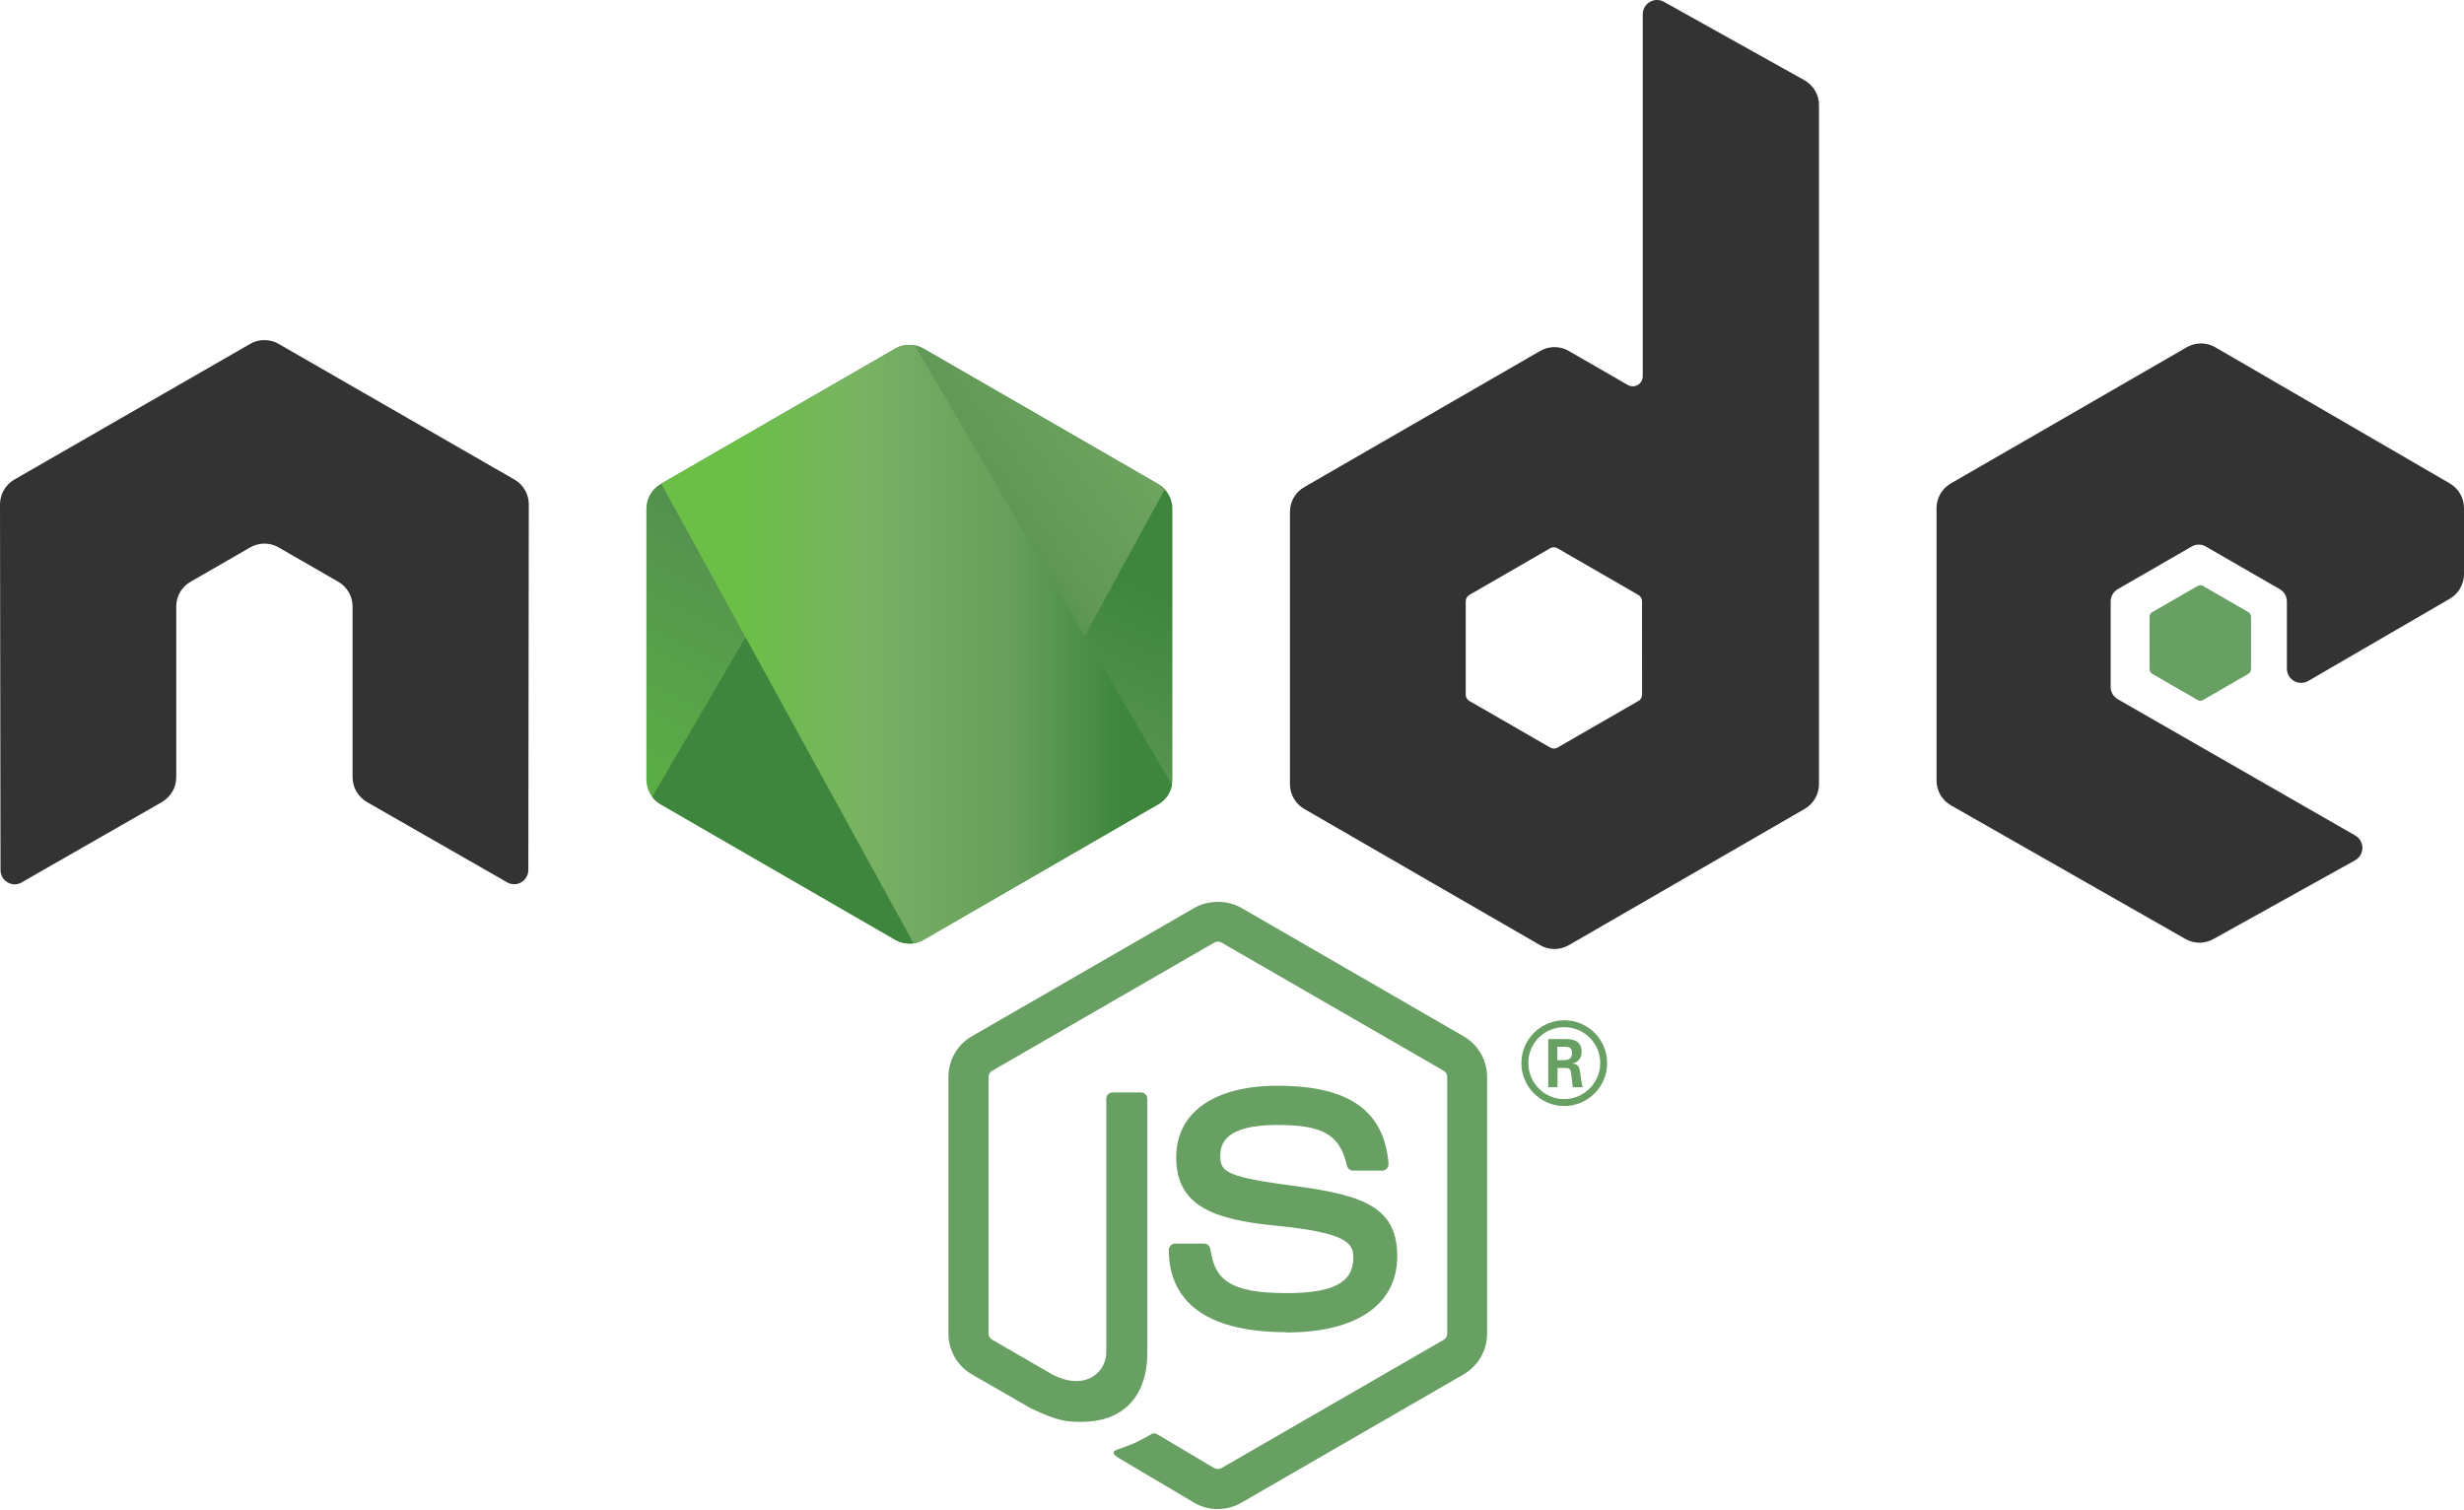
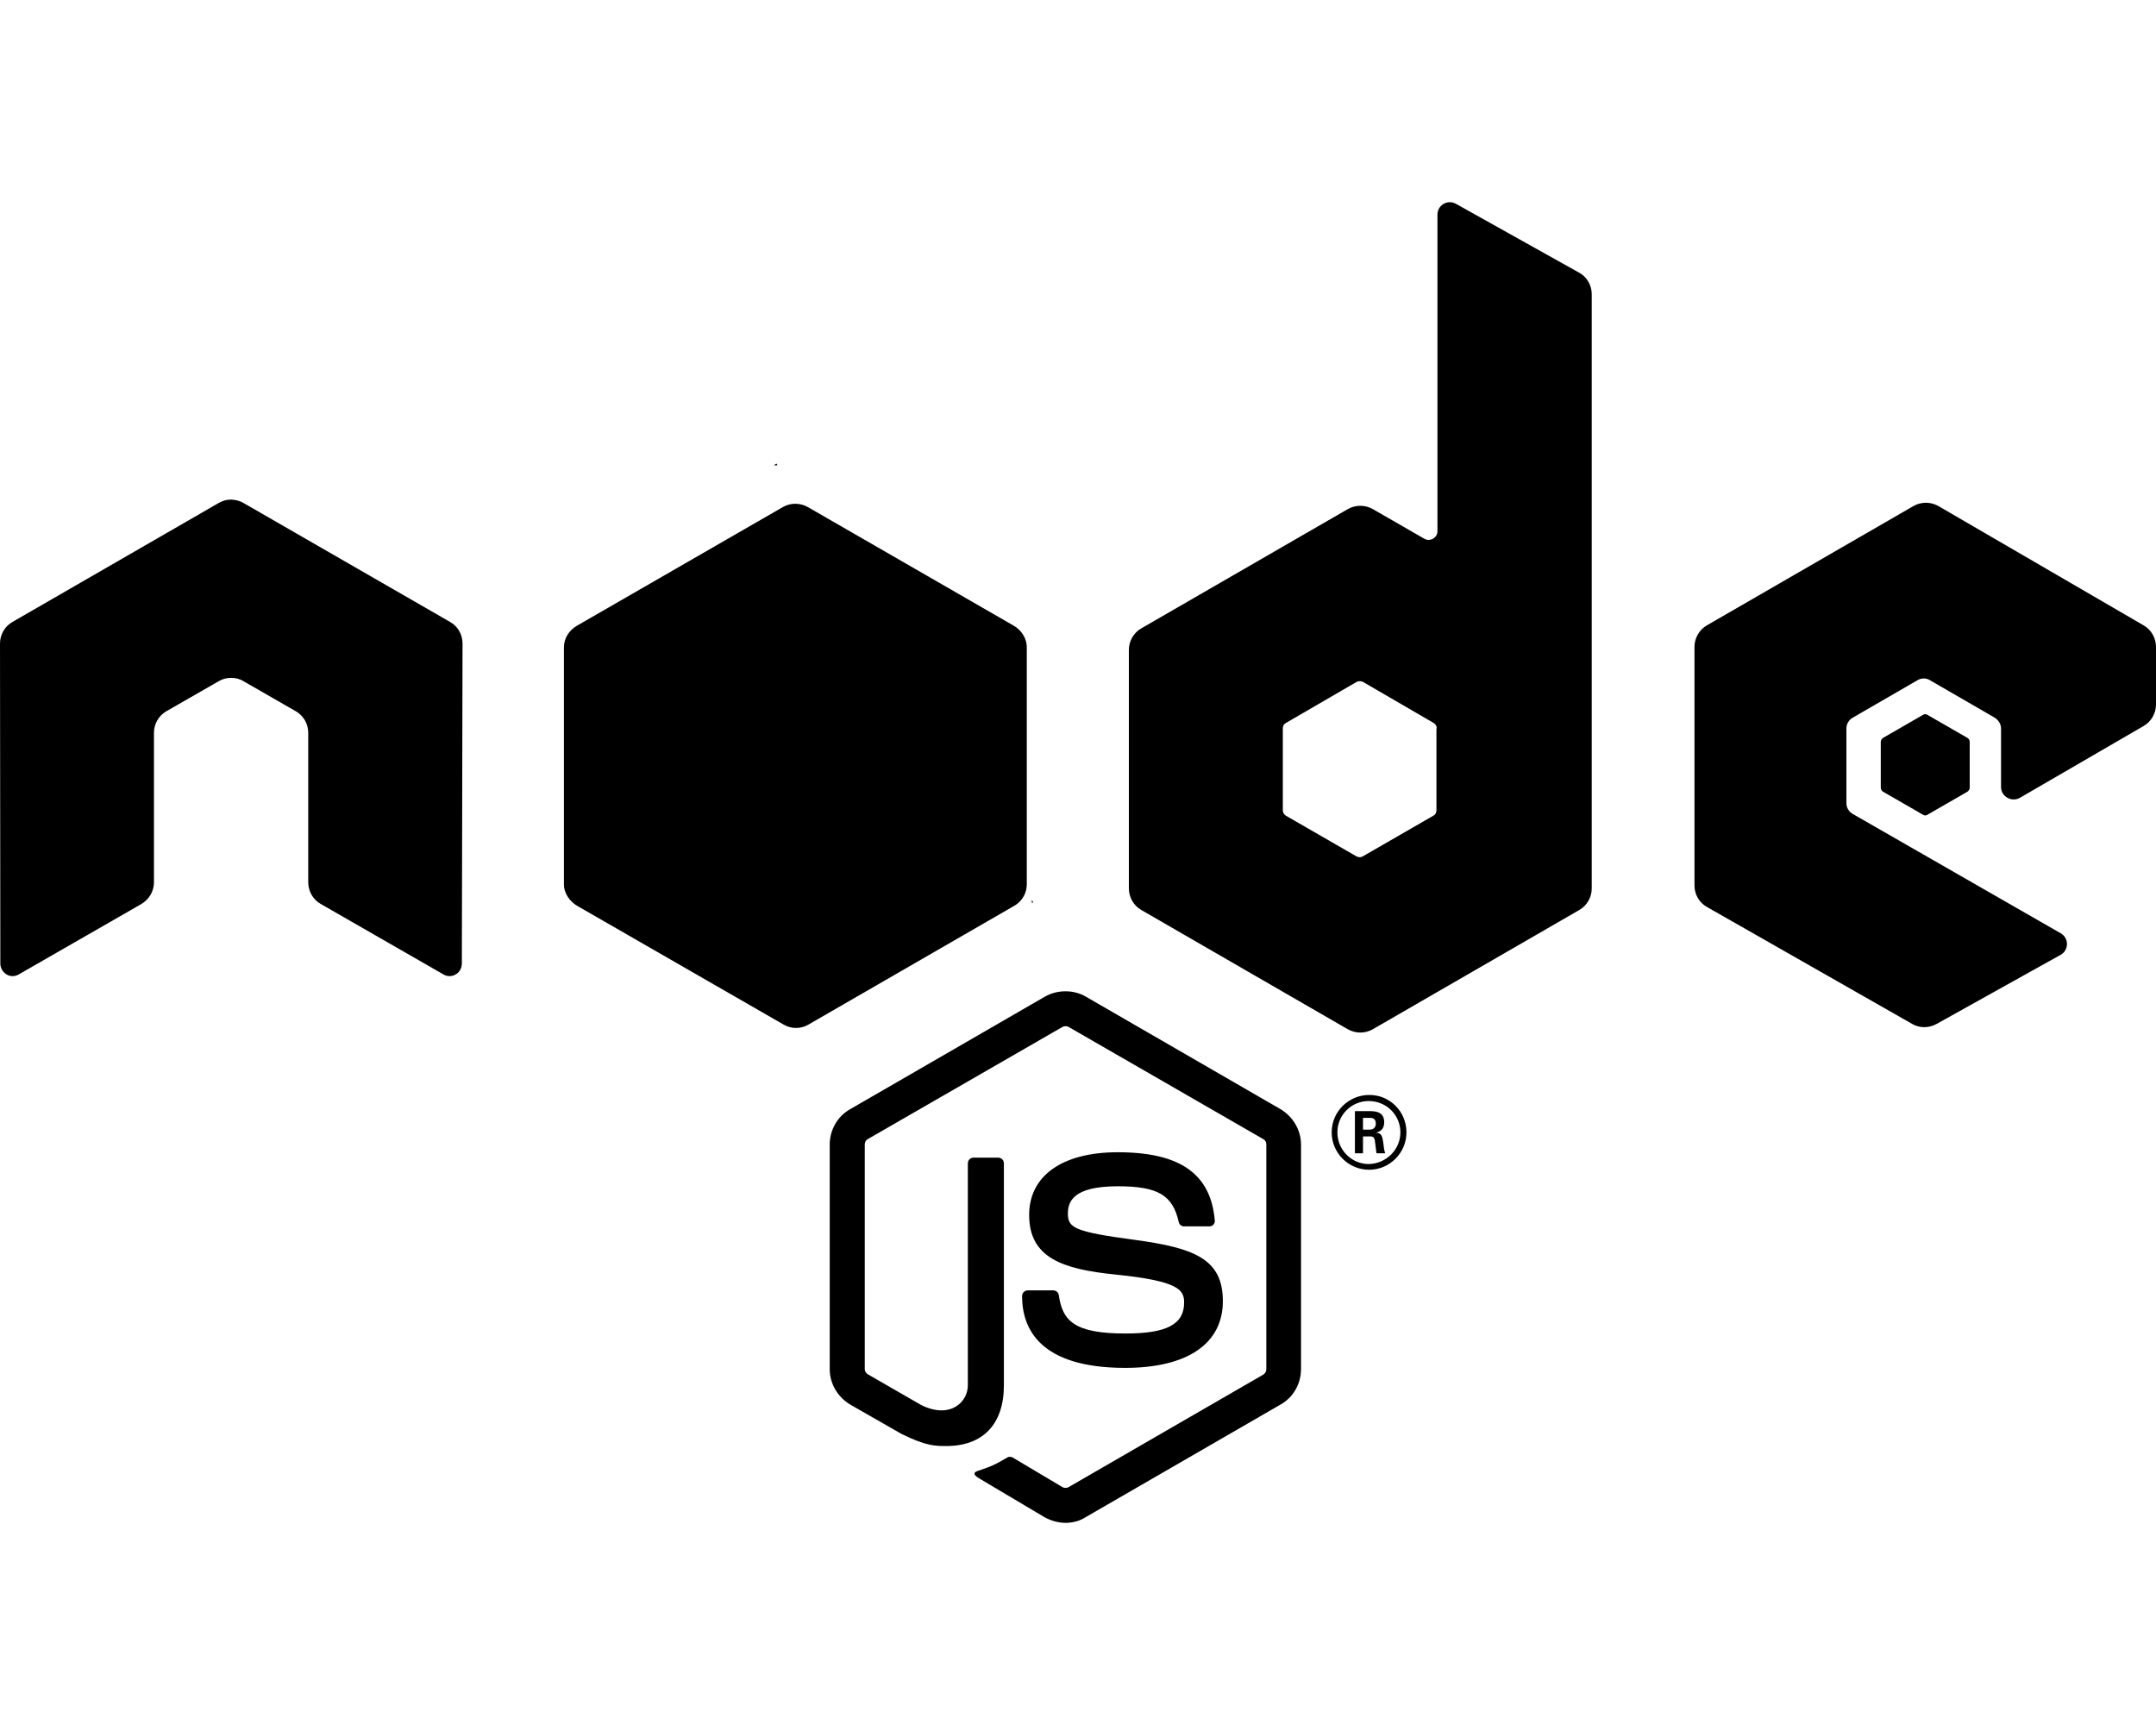
- <svg xmlns="http://www.w3.org/2000/svg" width="589.827" height="361.238" version="1.2" viewBox="0 0 442.37 270.929">
-   <defs>
-     <clipPath id="a">
-       <path d="M239.03 226.605l-42.13 24.317c-1.578.91-2.546 2.59-2.546 4.406v48.668c0 1.817.968 3.496 2.546 4.406l42.133 24.336c1.575.907 3.517.907 5.09 0l42.126-24.336c1.57-.91 2.54-2.59 2.54-4.406v-48.668c0-1.816-.97-3.496-2.55-4.406l-42.12-24.317c-.79-.453-1.67-.68-2.55-.68-.88 0-1.76.227-2.55.68" />
-     </clipPath>
-     <linearGradient id="b" x1="-.348" x2="1.251" gradientTransform="rotate(116.114 53.1 202.97) scale(86.48)" gradientUnits="userSpaceOnUse">
-       <stop offset=".3" stop-color="#3E863D" />
-       <stop offset=".5" stop-color="#55934F" />
-       <stop offset=".8" stop-color="#5AAD45" />
-     </linearGradient>
-     <clipPath id="c">
-       <path d="M195.398 307.086c.403.523.907.976 1.5 1.316l36.14 20.875 6.02 3.46c.9.52 1.926.74 2.934.665.336-.027.672-.09 1-.183l44.434-81.36c-.34-.37-.738-.68-1.184-.94l-27.586-15.93-14.582-8.39c-.414-.24-.863-.41-1.32-.53zm0 0" />
-     </clipPath>
-     <linearGradient id="d" x1="-.456" x2=".582" gradientTransform="rotate(-36.46 550.846 -214.337) scale(132.798)" gradientUnits="userSpaceOnUse">
-       <stop offset=".57" stop-color="#3E863D" />
-       <stop offset=".72" stop-color="#619857" />
-       <stop offset="1" stop-color="#76AC64" />
-     </linearGradient>
-     <clipPath id="e">
-       <path d="M241.066 225.953c-.707.07-1.398.29-2.035.652l-42.01 24.247 45.3 82.51c.63-.09 1.25-.3 1.81-.624l42.13-24.336c1.3-.754 2.19-2.03 2.46-3.476l-46.18-78.89c-.34-.067-.68-.102-1.03-.102-.14 0-.28.007-.42.02" />
-     </clipPath>
-     <linearGradient id="f" x1=".043" x2=".984" gradientTransform="translate(192.862 279.652) scale(97.417)" gradientUnits="userSpaceOnUse">
-       <stop offset=".16" stop-color="#6BBF47" />
-       <stop offset=".38" stop-color="#79B461" />
-       <stop offset=".47" stop-color="#75AC64" />
-       <stop offset=".7" stop-color="#659E5A" />
-       <stop offset=".9" stop-color="#3E863D" />
-     </linearGradient>
-   </defs>
-   <path fill="#689f63" d="M218.647 270.93c-1.46 0-2.91-.383-4.19-1.12l-13.337-7.896c-1.992-1.114-1.02-1.508-.363-1.735 2.656-.93 3.195-1.14 6.03-2.75.298-.17.688-.11.993.07l10.246 6.08c.37.2.895.2 1.238 0l39.95-23.06c.37-.21.61-.64.61-1.08v-46.1c0-.46-.24-.87-.618-1.1l-39.934-23.04c-.37-.22-.86-.22-1.23 0l-39.926 23.04c-.387.22-.633.65-.633 1.09v46.1c0 .44.24.86.62 1.07l10.94 6.32c5.94 2.97 9.57-.53 9.57-4.05v-45.5c0-.65.51-1.15 1.16-1.15h5.06c.63 0 1.15.5 1.15 1.15v45.52c0 7.92-4.32 12.47-11.83 12.47-2.31 0-4.13 0-9.21-2.5l-10.48-6.04c-2.59-1.5-4.19-4.3-4.19-7.29v-46.1c0-3 1.6-5.8 4.19-7.28l39.99-23.07c2.53-1.43 5.89-1.43 8.4 0l39.94 23.08c2.58 1.49 4.19 4.28 4.19 7.28v46.1c0 2.99-1.61 5.78-4.19 7.28l-39.94 23.07c-1.28.74-2.73 1.12-4.21 1.12" />
-   <path fill="#689f63" d="M230.987 239.164c-17.48 0-21.145-8.024-21.145-14.754 0-.64.516-1.15 1.157-1.15h5.16c.57 0 1.05.415 1.14.978.78 5.258 3.1 7.91 13.67 7.91 8.42 0 12-1.902 12-6.367 0-2.57-1.02-4.48-14.1-5.76-10.94-1.08-17.7-3.49-17.7-12.24 0-8.06 6.8-12.86 18.19-12.86 12.79 0 19.13 4.44 19.93 13.98.03.33-.09.65-.31.89-.22.23-.53.37-.85.37h-5.19c-.54 0-1.01-.38-1.12-.9-1.25-5.53-4.27-7.3-12.48-7.3-9.19 0-10.26 3.2-10.26 5.6 0 2.91 1.26 3.76 13.66 5.4 12.28 1.63 18.11 3.93 18.11 12.56 0 8.7-7.26 13.69-19.92 13.69m48.66-48.89h1.34c1.1 0 1.31-.77 1.31-1.22 0-1.18-.81-1.18-1.26-1.18h-1.38zm-1.63-3.78h2.97c1.02 0 3.02 0 3.02 2.28 0 1.59-1.02 1.92-1.63 2.12 1.19.08 1.27.86 1.43 1.96.08.69.21 1.88.45 2.28h-1.83c-.05-.4-.33-2.6-.33-2.72-.12-.49-.29-.73-.9-.73h-1.51v3.46h-1.67zm-3.57 4.3c0 3.58 2.89 6.48 6.44 6.48 3.58 0 6.47-2.96 6.47-6.48 0-3.59-2.93-6.44-6.48-6.44-3.5 0-6.44 2.81-6.44 6.43m14.16.03c0 4.24-3.47 7.7-7.7 7.7-4.2 0-7.7-3.42-7.7-7.7 0-4.36 3.58-7.7 7.7-7.7 4.15 0 7.69 3.35 7.69 7.7" />
-   <path fill="#333" fill-rule="evenodd" d="M94.936 90.55c0-1.84-.97-3.53-2.558-4.445l-42.356-24.37c-.715-.42-1.516-.64-2.328-.67h-.438c-.812.03-1.613.25-2.34.67L2.562 86.105C.984 87.025 0 88.715 0 90.555l.093 65.64c0 .91.47 1.76 1.27 2.21.78.48 1.76.48 2.54 0l25.18-14.42c1.59-.946 2.56-2.618 2.56-4.44V108.88c0-1.83.97-3.52 2.555-4.43l10.72-6.174c.796-.46 1.67-.688 2.56-.688.876 0 1.77.226 2.544.687l10.715 6.172c1.586.91 2.56 2.6 2.56 4.43v30.663c0 1.82.983 3.5 2.565 4.44l25.164 14.41c.79.47 1.773.47 2.56 0 .776-.45 1.268-1.3 1.268-2.21zm199.868 34.176c0 .457-.243.88-.64 1.106l-14.548 8.386c-.395.227-.883.227-1.277 0l-14.55-8.386c-.4-.227-.64-.65-.64-1.106V107.93c0-.458.24-.88.63-1.11l14.54-8.4c.4-.23.89-.23 1.29 0l14.55 8.4c.4.23.64.652.64 1.11zM298.734.324c-.794-.442-1.76-.43-2.544.027-.78.46-1.262 1.3-1.262 2.21v65c0 .64-.34 1.23-.894 1.55-.55.32-1.235.32-1.79 0L281.634 63c-1.58-.914-3.526-.914-5.112 0l-42.37 24.453c-1.583.91-2.56 2.6-2.56 4.42v48.92c0 1.83.977 3.51 2.56 4.43l42.37 24.47c1.582.91 3.53.91 5.117 0l42.37-24.48c1.58-.92 2.56-2.6 2.56-4.43V18.863c0-1.856-1.01-3.563-2.63-4.47zm141.093 107.164c1.574-.914 2.543-2.602 2.543-4.422V91.21c0-1.824-.97-3.507-2.547-4.425l-42.1-24.44c-1.59-.92-3.54-.92-5.13 0l-42.36 24.45c-1.59.92-2.56 2.6-2.56 4.43v48.9c0 1.84.99 3.54 2.58 4.45l42.09 23.99c1.55.89 3.45.9 5.02.03l25.46-14.15c.8-.45 1.31-1.3 1.31-2.22 0-.92-.49-1.78-1.29-2.23l-42.62-24.46c-.8-.45-1.29-1.3-1.29-2.21v-15.34c0-.916.48-1.76 1.28-2.216l13.26-7.65c.79-.46 1.76-.46 2.55 0l13.27 7.65c.79.45 1.28 1.3 1.28 2.21v12.06c0 .91.49 1.76 1.28 2.22.79.45 1.77.45 2.56-.01zm0 0" />
-   <path fill="#689f63" fill-rule="evenodd" d="M394.538 105.2c.3-.177.676-.177.98 0l8.13 4.69c.304.176.49.5.49.85v9.39c0 .35-.186.674-.49.85l-8.13 4.69c-.304.177-.68.177-.98 0l-8.125-4.69c-.31-.176-.5-.5-.5-.85v-9.39c0-.35.18-.674.49-.85zm0 0" />
-   <g clip-path="url(#a)" transform="translate(-78.306 -164.016)">
-     <path fill="url(#b)" d="M331.363 246.793l-118.715-58.19-60.87 124.174L270.49 370.97zm0 0" />
-   </g>
-   <g clip-path="url(#c)" transform="translate(-78.306 -164.016)">
-     <path fill="url(#d)" d="M144.07 264.004l83.825 113.453 110.86-81.906-83.83-113.45zm0 0" />
-   </g>
-   <g clip-path="url(#e)" transform="translate(-78.306 -164.016)">
-     <path fill="url(#f)" d="M197.02 225.934v107.43h91.683v-107.43zm0 0" />
-   </g>
+ <svg xmlns="http://www.w3.org/2000/svg" viewBox="0 0 640 512">
+   <path d="M316.3 452c-2.1 0-4.2-.6-6.1-1.6L291 439c-2.9-1.6-1.5-2.2-.5-2.5 3.8-1.3 4.6-1.6 8.7-4 .4-.2 1-.1 1.4.1l14.8 8.8c.5.3 1.3.3 1.8 0L375 408c.5-.3.9-.9.9-1.6v-66.7c0-.7-.3-1.3-.9-1.6l-57.8-33.3c-.5-.3-1.2-.3-1.8 0l-57.8 33.3c-.6.3-.9 1-.9 1.6v66.7c0 .6.4 1.2.9 1.5l15.8 9.1c8.6 4.3 13.9-.8 13.9-5.8v-65.9c0-.9.7-1.7 1.7-1.7h7.3c.9 0 1.7.7 1.7 1.7v65.9c0 11.5-6.2 18-17.1 18-3.3 0-6 0-13.3-3.6l-15.2-8.7c-3.7-2.2-6.1-6.2-6.1-10.5v-66.7c0-4.3 2.3-8.4 6.1-10.5l57.8-33.4c3.7-2.1 8.5-2.1 12.1 0l57.8 33.4c3.7 2.2 6.1 6.2 6.1 10.5v66.7c0 4.3-2.3 8.4-6.1 10.5l-57.8 33.4c-1.7 1.1-3.8 1.7-6 1.7zm46.7-65.8c0-12.5-8.4-15.8-26.2-18.2-18-2.4-19.8-3.6-19.8-7.8 0-3.5 1.5-8.1 14.8-8.1 11.9 0 16.3 2.6 18.1 10.6.2.8.8 1.3 1.6 1.3h7.5c.5 0 .9-.2 1.2-.5.3-.4.5-.8.4-1.3-1.2-13.8-10.3-20.2-28.8-20.2-16.5 0-26.3 7-26.3 18.6 0 12.7 9.8 16.1 25.6 17.7 18.9 1.9 20.4 4.6 20.4 8.3 0 6.5-5.2 9.2-17.4 9.2-15.3 0-18.7-3.8-19.8-11.4-.1-.8-.8-1.4-1.7-1.4h-7.5c-.9 0-1.7.7-1.7 1.7 0 9.7 5.3 21.3 30.6 21.3 18.5 0 29-7.2 29-19.8zm54.5-50.1c0 6.1-5 11.1-11.1 11.1s-11.1-5-11.1-11.1c0-6.3 5.2-11.1 11.1-11.1 6-.1 11.1 4.8 11.1 11.1zm-1.8 0c0-5.2-4.2-9.3-9.4-9.3-5.1 0-9.3 4.1-9.3 9.3 0 5.2 4.2 9.4 9.3 9.4 5.2-.1 9.4-4.3 9.4-9.4zm-4.5 6.2h-2.6c-.1-.6-.5-3.8-.5-3.9-.2-.7-.4-1.1-1.3-1.1h-2.2v5h-2.4v-12.5h4.3c1.5 0 4.4 0 4.4 3.3 0 2.3-1.5 2.8-2.4 3.1 1.7.1 1.8 1.2 2.1 2.8.1 1 .3 2.7.6 3.3zm-2.8-8.8c0-1.7-1.2-1.7-1.8-1.7h-2v3.5h1.9c1.6 0 1.9-1.1 1.9-1.8zM137.3 191c0-2.7-1.4-5.1-3.7-6.4l-61.3-35.3c-1-.6-2.2-.9-3.4-1h-.6c-1.2 0-2.3.4-3.4 1L3.7 184.6C1.4 185.9 0 188.4 0 191l.1 95c0 1.3.7 2.5 1.8 3.2 1.1.7 2.5.7 3.7 0L42 268.3c2.3-1.4 3.7-3.8 3.7-6.4v-44.4c0-2.6 1.4-5.1 3.7-6.4l15.5-8.9c1.2-.7 2.4-1 3.7-1 1.3 0 2.6.3 3.7 1l15.5 8.9c2.3 1.3 3.7 3.8 3.7 6.4v44.4c0 2.6 1.4 5.1 3.7 6.4l36.4 20.9c1.1.7 2.6.7 3.7 0 1.1-.6 1.8-1.9 1.8-3.2l.2-95zM472.5 87.3v176.4c0 2.6-1.4 5.1-3.7 6.4l-61.3 35.4c-2.3 1.3-5.1 1.3-7.4 0l-61.3-35.4c-2.3-1.3-3.7-3.8-3.7-6.4v-70.8c0-2.6 1.4-5.1 3.7-6.4l61.3-35.4c2.3-1.3 5.1-1.3 7.4 0l15.3 8.8c1.7 1 3.9-.3 3.9-2.2v-94c0-2.8 3-4.6 5.5-3.2l36.5 20.4c2.3 1.2 3.8 3.7 3.8 6.4zm-46 128.9c0-.7-.4-1.3-.9-1.6l-21-12.2c-.6-.3-1.3-.3-1.9 0l-21 12.2c-.6.3-.9.9-.9 1.6v24.3c0 .7.4 1.3.9 1.6l21 12.1c.6.3 1.3.3 1.8 0l21-12.1c.6-.3.9-.9.9-1.6v-24.3zm209.8-.7c2.3-1.3 3.7-3.8 3.7-6.4V192c0-2.6-1.4-5.1-3.7-6.4l-60.9-35.4c-2.3-1.3-5.1-1.3-7.4 0l-61.3 35.4c-2.3 1.3-3.7 3.8-3.7 6.4v70.8c0 2.7 1.4 5.1 3.7 6.4l60.9 34.7c2.2 1.3 5 1.3 7.3 0l36.8-20.5c2.5-1.4 2.5-5 0-6.4L550 241.6c-1.2-.7-1.9-1.9-1.9-3.2v-22.2c0-1.3.7-2.5 1.9-3.2l19.2-11.1c1.1-.7 2.6-.7 3.7 0l19.2 11.1c1.1.7 1.9 1.9 1.9 3.2v17.4c0 2.8 3.1 4.6 5.6 3.2l36.7-21.3zM559 219c-.4.3-.7.7-.7 1.2v13.6c0 .5.3 1 .7 1.2l11.8 6.8c.4.3 1 .3 1.4 0L584 235c.4-.3.7-.7.7-1.2v-13.6c0-.5-.3-1-.7-1.2l-11.8-6.8c-.4-.3-1-.3-1.4 0L559 219zm-254.2 43.5v-70.4c0-2.6-1.6-5.1-3.9-6.4l-61.1-35.2c-2.1-1.2-5-1.4-7.4 0l-61.1 35.2c-2.3 1.3-3.9 3.7-3.9 6.4v70.4c0 2.8 1.9 5.2 4 6.4l61.2 35.2c2.4 1.4 5.2 1.3 7.4 0l61-35.2c1.8-1 3.1-2.7 3.6-4.7.1-.5.2-1.1.2-1.7zm-74.3-124.9l-.8.5h1.1l-.3-.5zm76.2 130.2l-.4-.7v.9l.4-.2z" />
</svg>
